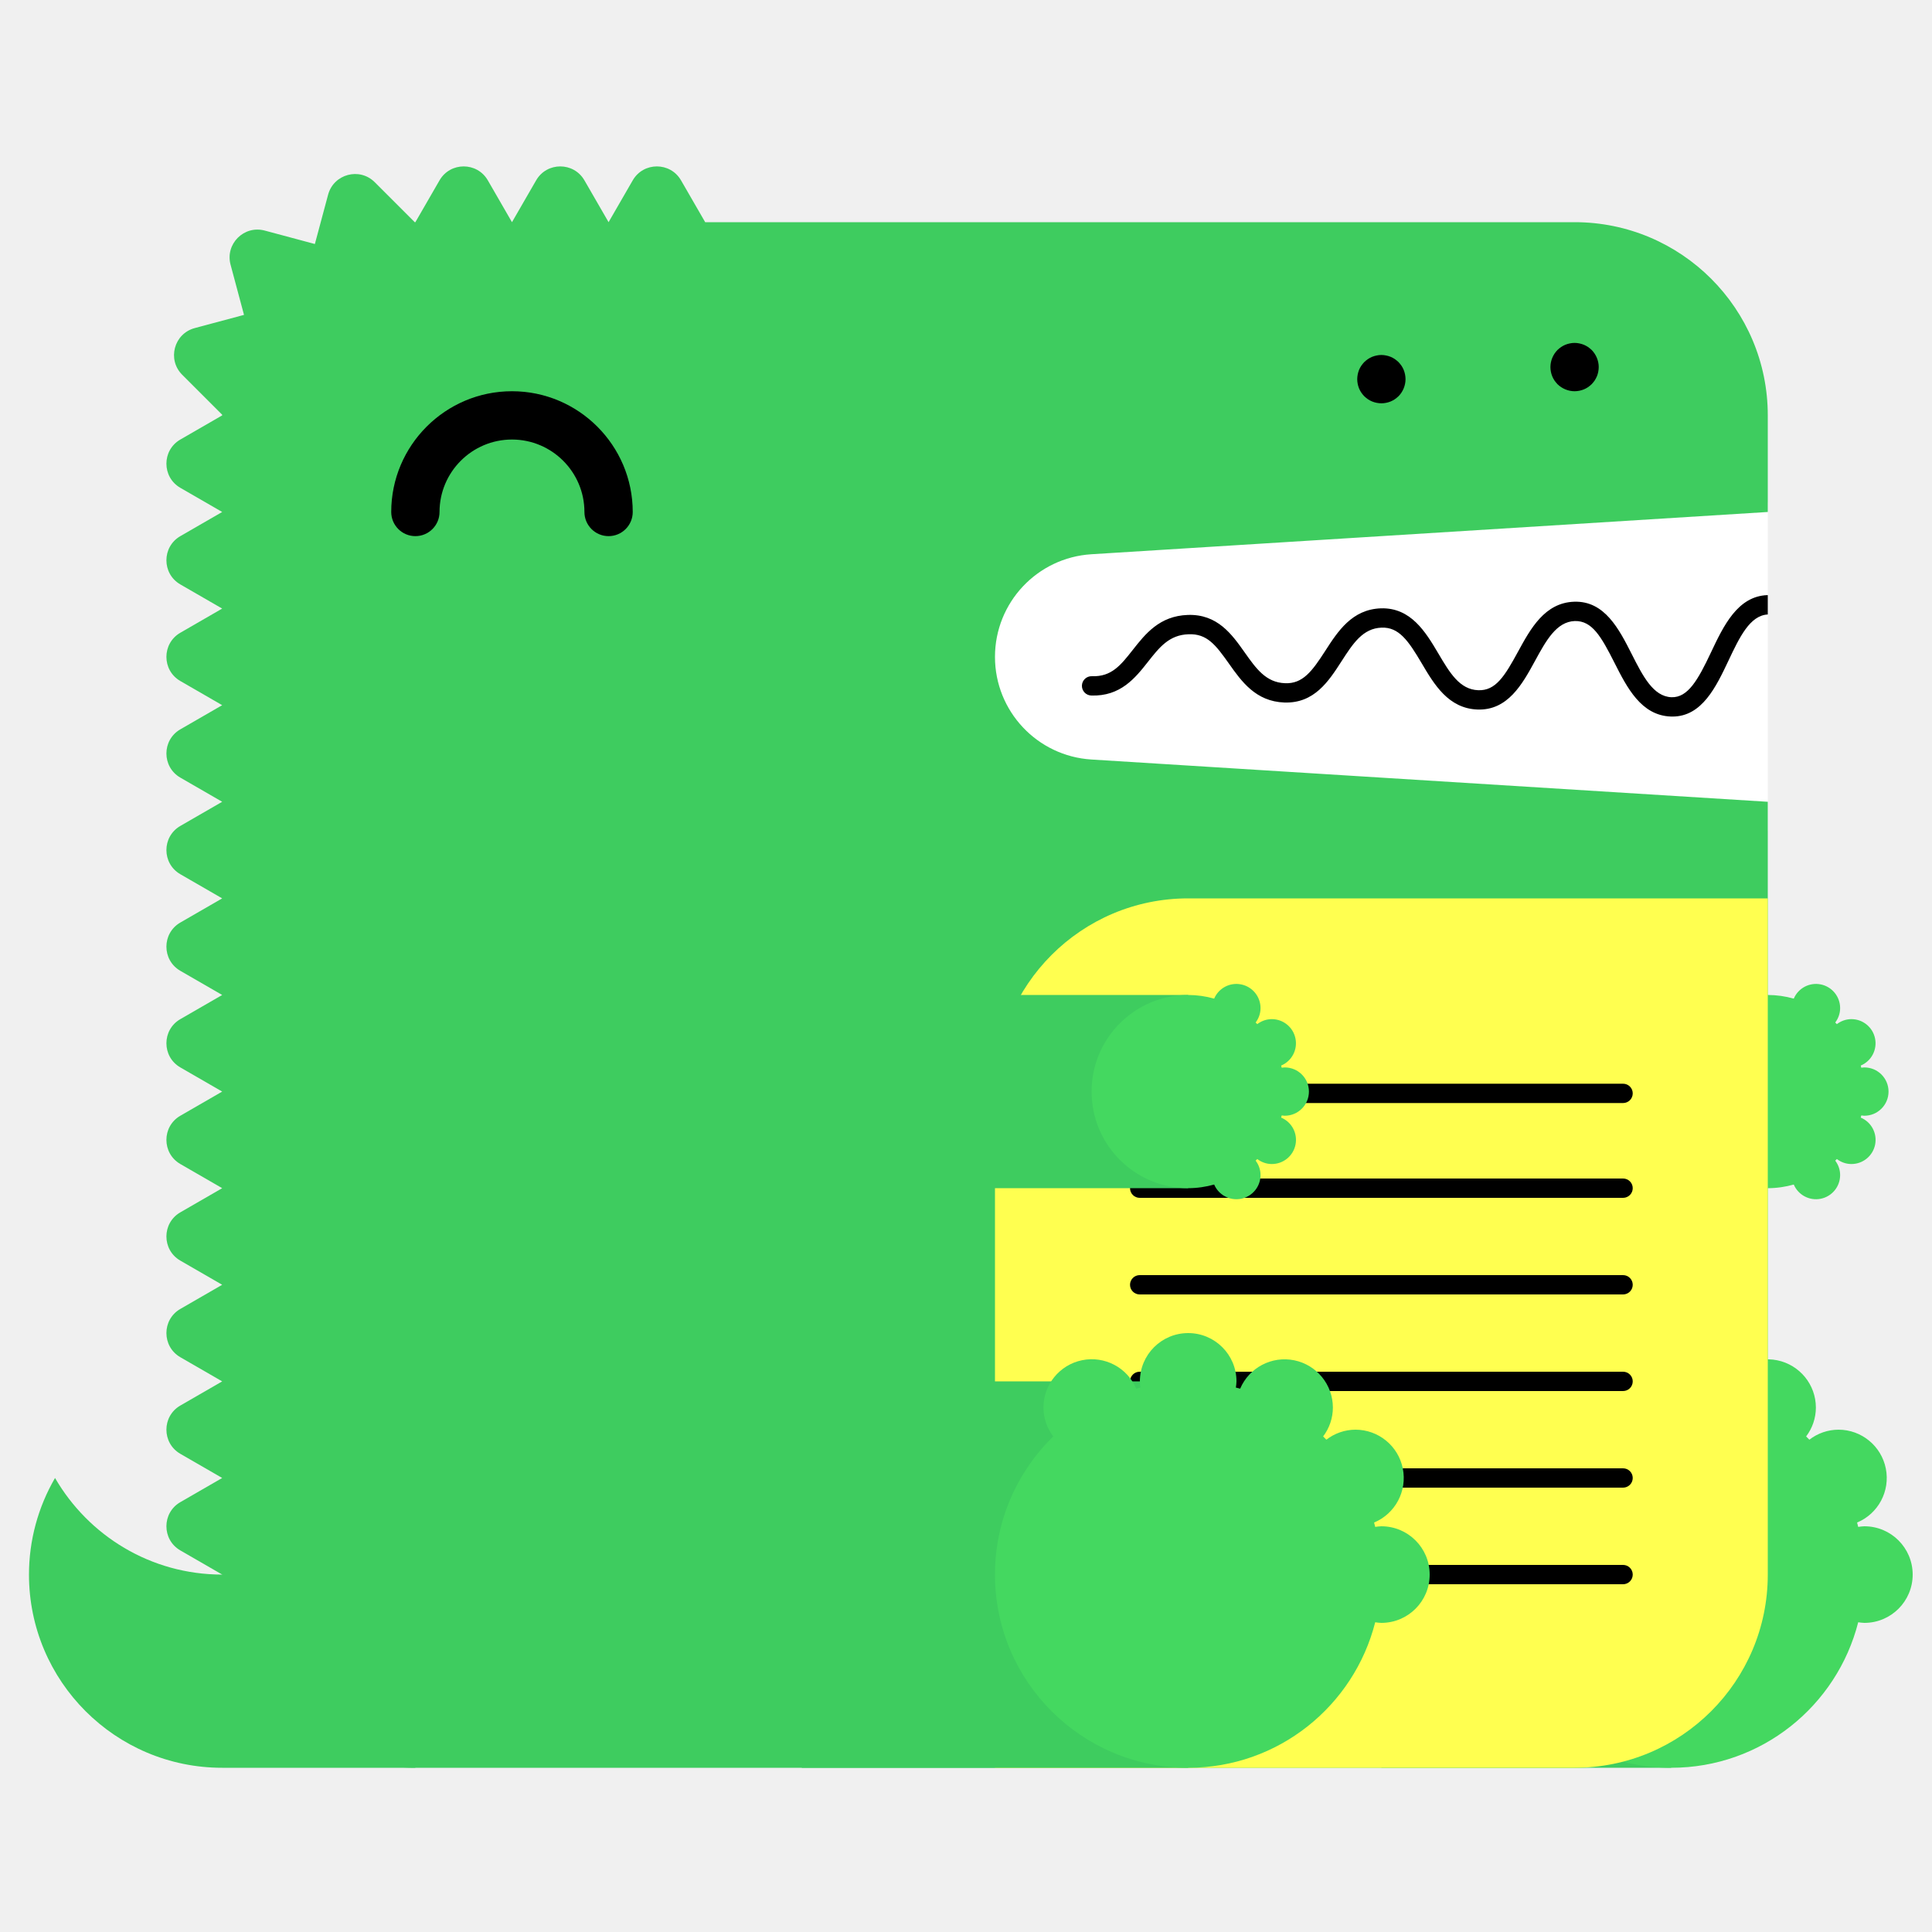
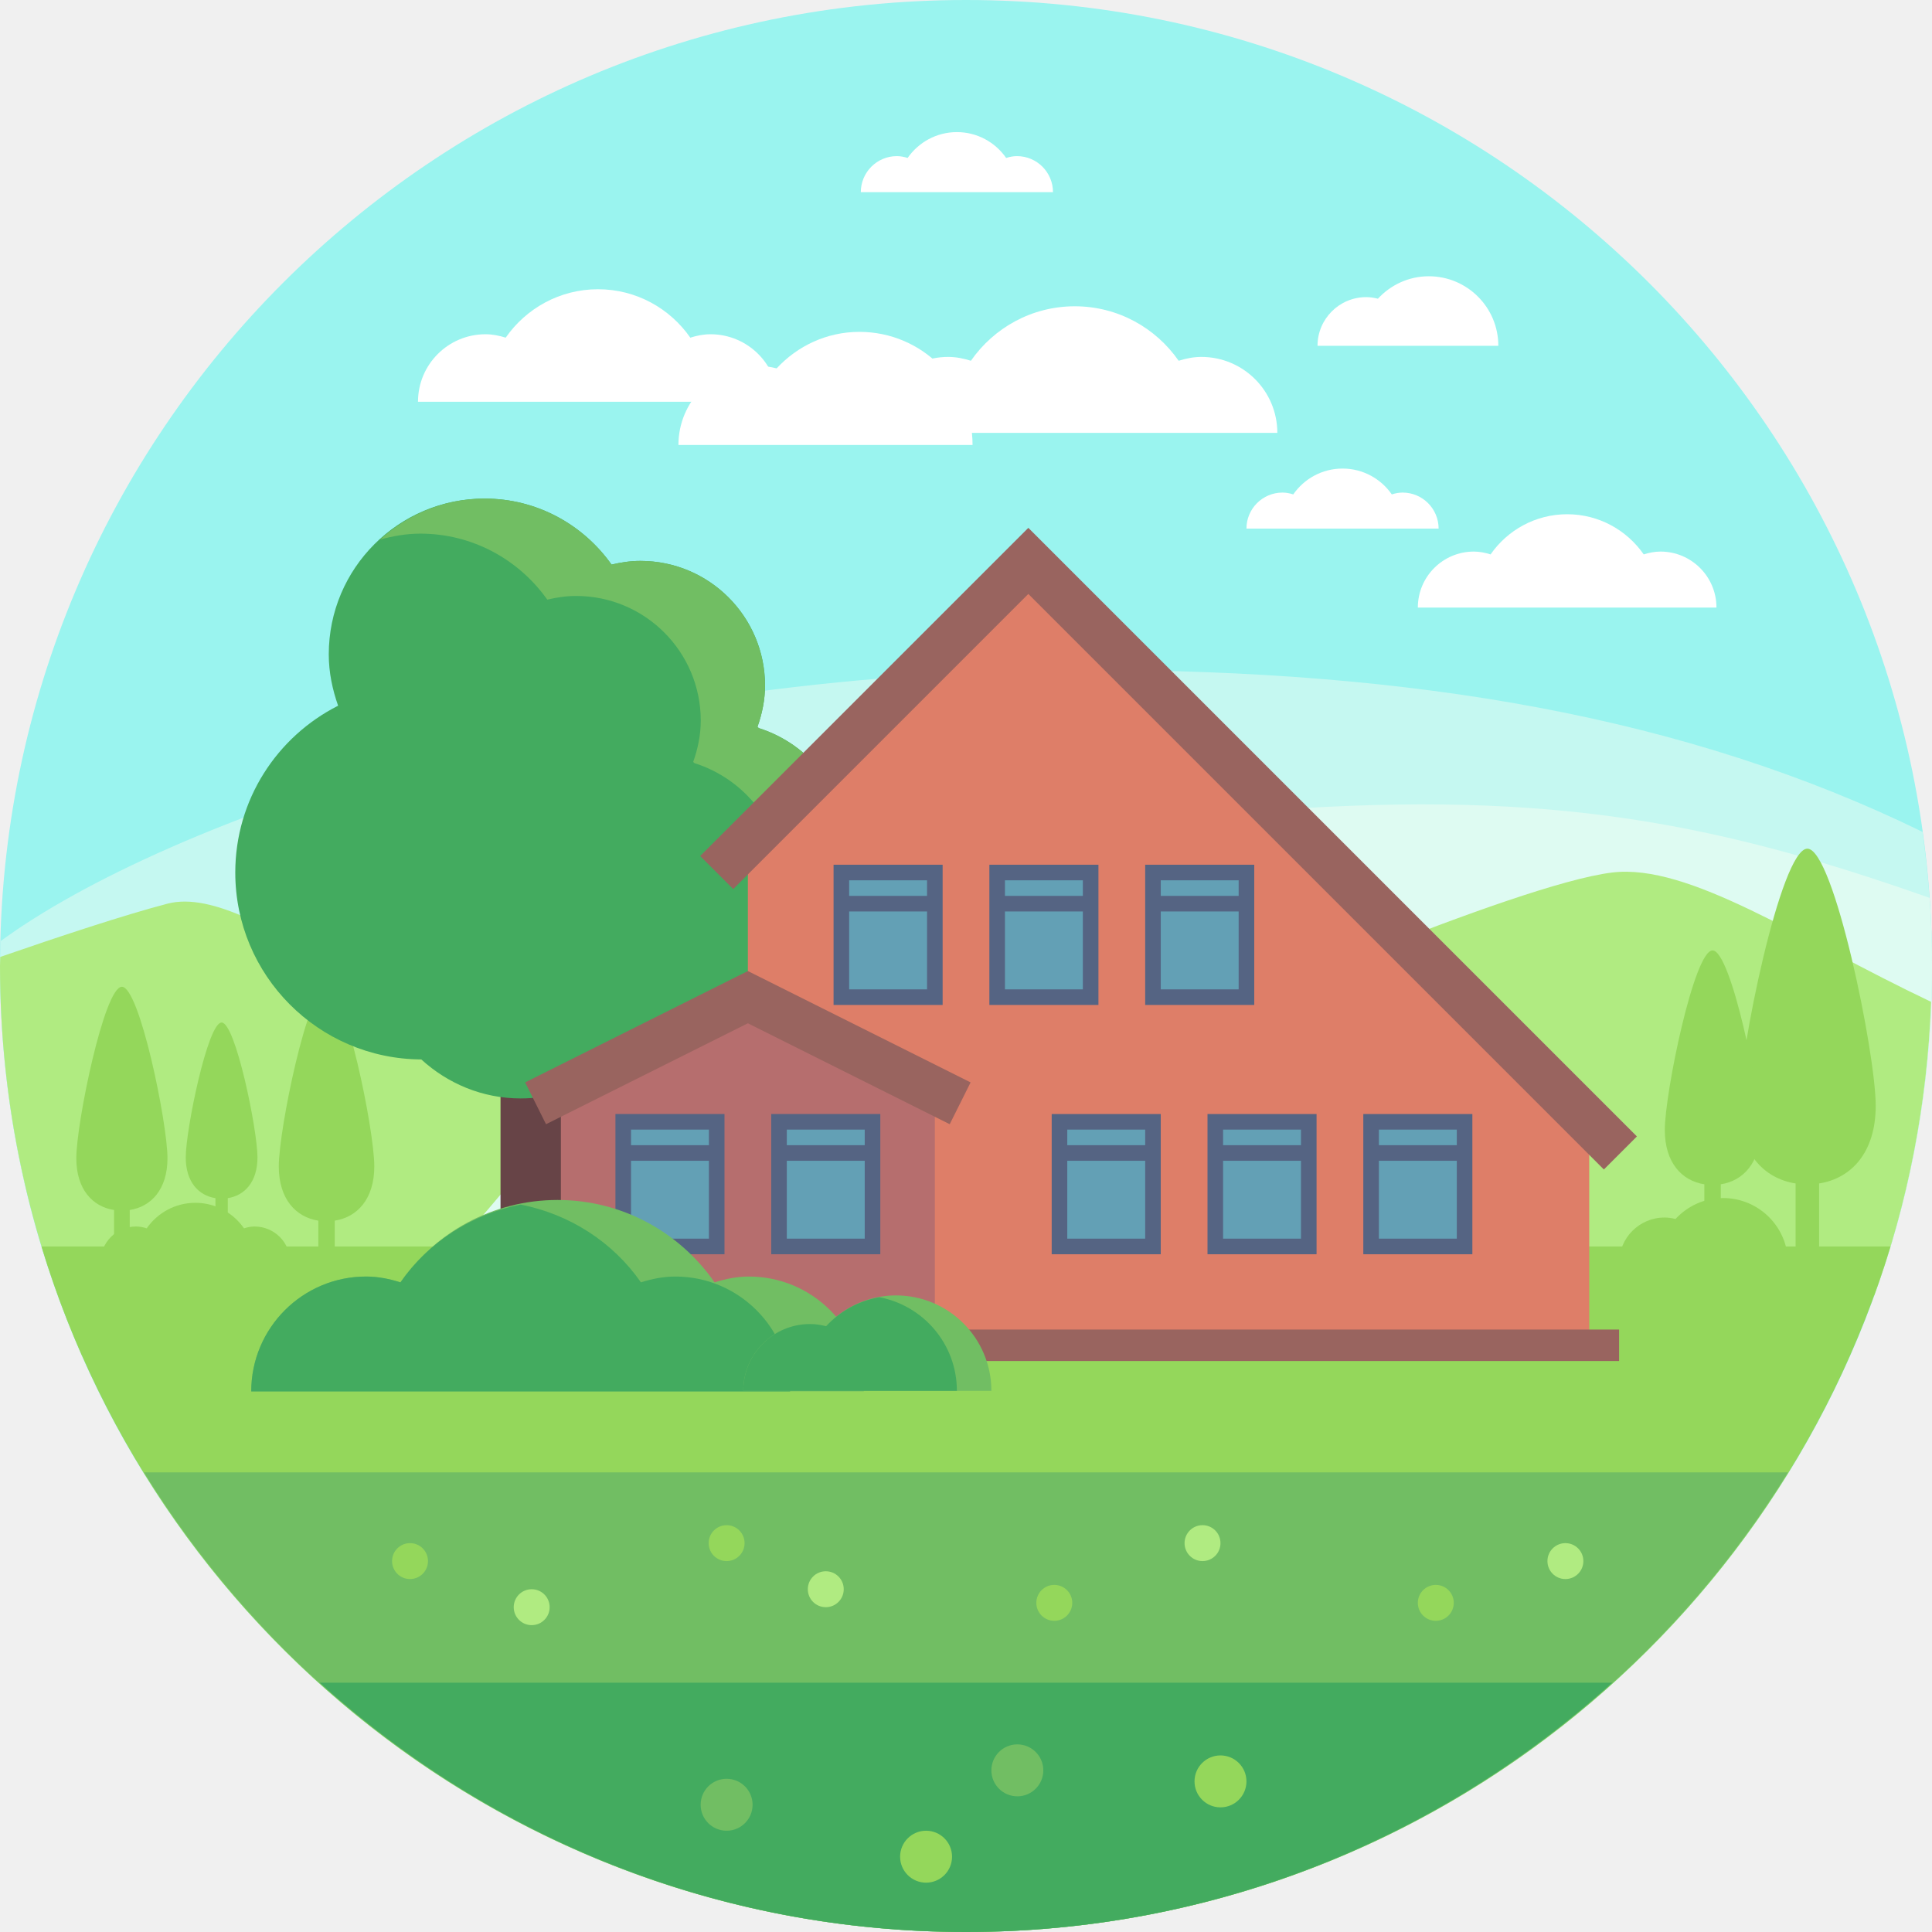
- <svg xmlns="http://www.w3.org/2000/svg" width="200" height="200" viewBox="0 0 200 200">
-   <g fill="none" fill-rule="evenodd">
-     <path fill="#FFF" d="M99 52h84v34H99z" />
-     <path d="M23 163c-7.398 0-13.843-4.027-17.303-10A19.886 19.886 0 0 0 3 163c0 11.046 8.954 20 20 20h20v-20H23z" fill="#3ECC5F" />
-     <path d="M112.98 57.376L183 53V43c0-11.046-8.954-20-20-20H73l-2.5-4.33c-1.112-1.925-3.889-1.925-5 0L63 23l-2.5-4.33c-1.111-1.925-3.889-1.925-5 0L53 23l-2.5-4.33c-1.111-1.925-3.889-1.925-5 0L43 23c-.022 0-.042.003-.065.003l-4.142-4.141c-1.57-1.571-4.252-.853-4.828 1.294l-1.369 5.104-5.192-1.392c-2.148-.575-4.111 1.389-3.535 3.536l1.39 5.193-5.102 1.367c-2.148.576-2.867 3.259-1.296 4.83l4.142 4.142c0 .021-.003.042-.003.064l-4.33 2.5c-1.925 1.111-1.925 3.889 0 5L23 53l-4.33 2.5c-1.925 1.111-1.925 3.889 0 5L23 63l-4.33 2.5c-1.925 1.111-1.925 3.889 0 5L23 73l-4.33 2.5c-1.925 1.111-1.925 3.889 0 5L23 83l-4.33 2.5c-1.925 1.111-1.925 3.889 0 5L23 93l-4.33 2.5c-1.925 1.111-1.925 3.889 0 5L23 103l-4.33 2.5c-1.925 1.111-1.925 3.889 0 5L23 113l-4.33 2.5c-1.925 1.111-1.925 3.889 0 5L23 123l-4.33 2.5c-1.925 1.111-1.925 3.889 0 5L23 133l-4.33 2.5c-1.925 1.111-1.925 3.889 0 5L23 143l-4.33 2.5c-1.925 1.111-1.925 3.889 0 5L23 153l-4.33 2.5c-1.925 1.111-1.925 3.889 0 5L23 163c0 11.046 8.954 20 20 20h120c11.046 0 20-8.954 20-20V83l-70.02-4.376A10.645 10.645 0 0 1 103 68c0-5.621 4.37-10.273 9.98-10.624" fill="#3ECC5F" />
-     <path fill="#3ECC5F" d="M143 183h30v-40h-30z" />
-     <path d="M193 158c-.219 0-.428.037-.639.064-.038-.15-.074-.301-.116-.451A5 5 0 0 0 190.32 148a4.96 4.96 0 0 0-3.016 1.036 26.531 26.531 0 0 0-.335-.336 4.955 4.955 0 0 0 1.011-2.987 5 5 0 0 0-9.599-1.959c-.148-.042-.297-.077-.445-.115.027-.211.064-.42.064-.639a5 5 0 0 0-5-5 5 5 0 0 0-5 5c0 .219.037.428.064.639-.148.038-.297.073-.445.115a4.998 4.998 0 0 0-9.599 1.959c0 1.125.384 2.151 1.011 2.987-3.717 3.632-6.031 8.693-6.031 14.3 0 11.046 8.954 20 20 20 9.339 0 17.16-6.41 19.361-15.064.211.027.42.064.639.064a5 5 0 0 0 5-5 5 5 0 0 0-5-5" fill="#44D860" />
-     <path fill="#3ECC5F" d="M153 123h30v-20h-30z" />
-     <path d="M193 115.5a2.5 2.5 0 1 0 0-5c-.109 0-.214.019-.319.032-.02-.075-.037-.15-.058-.225a2.501 2.501 0 0 0-.963-4.807c-.569 0-1.088.197-1.508.518a6.653 6.653 0 0 0-.168-.168c.314-.417.506-.931.506-1.494a2.5 2.5 0 0 0-4.8-.979A9.987 9.987 0 0 0 183 103c-5.522 0-10 4.478-10 10s4.478 10 10 10c.934 0 1.833-.138 2.69-.377a2.5 2.5 0 0 0 4.8-.979c0-.563-.192-1.077-.506-1.494.057-.055.113-.111.168-.168.42.321.939.518 1.508.518a2.5 2.5 0 0 0 .963-4.807c.021-.074.038-.15.058-.225.105.013.21.032.319.032" fill="#44D860" />
-     <path d="M63 55.5a2.5 2.5 0 0 1-2.5-2.5c0-4.136-3.364-7.5-7.5-7.5s-7.5 3.364-7.5 7.5a2.5 2.5 0 1 1-5 0c0-6.893 5.607-12.5 12.5-12.5S65.5 46.107 65.5 53a2.5 2.5 0 0 1-2.5 2.5" fill="#000" />
-     <path d="M103 183h60c11.046 0 20-8.954 20-20V93h-60c-11.046 0-20 8.954-20 20v70z" fill="#FFFF50" />
-     <path d="M168.02 124h-50.04a1 1 0 1 1 0-2h50.04a1 1 0 1 1 0 2m0 20h-50.04a1 1 0 1 1 0-2h50.04a1 1 0 1 1 0 2m0 20h-50.04a1 1 0 1 1 0-2h50.04a1 1 0 1 1 0 2m0-49.814h-50.04a1 1 0 1 1 0-2h50.04a1 1 0 1 1 0 2m0 19.814h-50.04a1 1 0 1 1 0-2h50.04a1 1 0 1 1 0 2m0 20h-50.04a1 1 0 1 1 0-2h50.04a1 1 0 1 1 0 2M183 61.611c-.012 0-.022-.006-.034-.005-3.09.105-4.552 3.196-5.842 5.923-1.346 2.85-2.387 4.703-4.093 4.647-1.889-.068-2.969-2.202-4.113-4.46-1.314-2.594-2.814-5.536-5.963-5.426-3.046.104-4.513 2.794-5.807 5.167-1.377 2.528-2.314 4.065-4.121 3.994-1.927-.07-2.951-1.805-4.136-3.813-1.321-2.236-2.848-4.75-5.936-4.664-2.994.103-4.465 2.385-5.763 4.4-1.373 2.13-2.335 3.428-4.165 3.351-1.973-.07-2.992-1.51-4.171-3.177-1.324-1.873-2.816-3.993-5.895-3.89-2.928.1-4.399 1.97-5.696 3.618-1.232 1.564-2.194 2.802-4.229 2.724a1 1 0 0 0-.072 2c3.017.101 4.545-1.8 5.872-3.487 1.177-1.496 2.193-2.787 4.193-2.855 1.926-.082 2.829 1.115 4.195 3.045 1.297 1.834 2.769 3.914 5.731 4.021 3.103.104 4.596-2.215 5.918-4.267 1.182-1.834 2.202-3.417 4.15-3.484 1.793-.067 2.769 1.35 4.145 3.681 1.297 2.197 2.766 4.686 5.787 4.796 3.125.108 4.634-2.62 5.949-5.035 1.139-2.088 2.214-4.06 4.119-4.126 1.793-.042 2.728 1.595 4.111 4.33 1.292 2.553 2.757 5.445 5.825 5.556l.169.003c3.064 0 4.518-3.075 5.805-5.794 1.139-2.41 2.217-4.68 4.067-4.773v-2z" fill="#000" />
-     <path fill="#3ECC5F" d="M83 183h40v-40H83z" />
-     <path d="M143 158c-.219 0-.428.037-.639.064-.038-.15-.074-.301-.116-.451A5 5 0 0 0 140.32 148a4.96 4.96 0 0 0-3.016 1.036 26.531 26.531 0 0 0-.335-.336 4.955 4.955 0 0 0 1.011-2.987 5 5 0 0 0-9.599-1.959c-.148-.042-.297-.077-.445-.115.027-.211.064-.42.064-.639a5 5 0 0 0-5-5 5 5 0 0 0-5 5c0 .219.037.428.064.639-.148.038-.297.073-.445.115a4.998 4.998 0 0 0-9.599 1.959c0 1.125.384 2.151 1.011 2.987-3.717 3.632-6.031 8.693-6.031 14.3 0 11.046 8.954 20 20 20 9.339 0 17.16-6.41 19.361-15.064.211.027.42.064.639.064a5 5 0 0 0 5-5 5 5 0 0 0-5-5" fill="#44D860" />
-     <path fill="#3ECC5F" d="M83 123h40v-20H83z" />
-     <path d="M133 115.5a2.5 2.5 0 1 0 0-5c-.109 0-.214.019-.319.032-.02-.075-.037-.15-.058-.225a2.501 2.501 0 0 0-.963-4.807c-.569 0-1.088.197-1.508.518a6.653 6.653 0 0 0-.168-.168c.314-.417.506-.931.506-1.494a2.5 2.5 0 0 0-4.8-.979A9.987 9.987 0 0 0 123 103c-5.522 0-10 4.478-10 10s4.478 10 10 10c.934 0 1.833-.138 2.69-.377a2.5 2.5 0 0 0 4.8-.979c0-.563-.192-1.077-.506-1.494.057-.055.113-.111.168-.168.42.321.939.518 1.508.518a2.5 2.5 0 0 0 .963-4.807c.021-.074.038-.15.058-.225.105.013.21.032.319.032" fill="#44D860" />
-     <path d="M143 41.75c-.16 0-.33-.02-.49-.05a2.52 2.52 0 0 1-.47-.14c-.15-.06-.29-.14-.431-.23-.13-.09-.259-.2-.38-.31-.109-.12-.219-.24-.309-.38s-.17-.28-.231-.43a2.619 2.619 0 0 1-.189-.96c0-.16.02-.33.05-.49.03-.16.08-.31.139-.47.061-.15.141-.29.231-.43.09-.13.2-.26.309-.38.121-.11.25-.22.38-.31.141-.09.281-.17.431-.23.149-.06.31-.11.47-.14.32-.07.65-.07.98 0 .159.03.32.08.47.14.149.06.29.14.43.23.13.09.259.2.38.31.11.12.22.25.31.38.09.14.17.28.23.43.06.16.11.31.14.47.029.16.05.33.05.49 0 .66-.271 1.31-.73 1.77-.121.11-.25.22-.38.31-.14.09-.281.17-.43.23a2.565 2.565 0 0 1-.96.19m20-1.25c-.66 0-1.3-.27-1.771-.73a3.802 3.802 0 0 1-.309-.38c-.09-.14-.17-.28-.231-.43a2.619 2.619 0 0 1-.189-.96c0-.66.27-1.3.729-1.77.121-.11.25-.22.38-.31.141-.09.281-.17.431-.23.149-.06.31-.11.47-.14.32-.07.66-.07.98 0 .159.03.32.08.47.14.149.06.29.14.43.23.13.09.259.2.38.31.459.47.73 1.11.73 1.77 0 .16-.021.33-.05.49-.03.16-.08.32-.14.47-.07.15-.14.29-.23.43-.09.13-.2.26-.31.38-.121.11-.25.22-.38.31-.14.09-.281.17-.43.23a2.565 2.565 0 0 1-.96.19" fill="#000" />
-   </g>
+ <svg xmlns="http://www.w3.org/2000/svg" width="800px" height="800px" viewBox="0 0 1024 1024" class="icon" version="1.1">
+   <path d="M512 512m-512 0a512 512 0 1 0 1024 0 512 512 0 1 0-1024 0Z" fill="#9AF4EF" />
+   <path d="M0.334 498.79C0.222 503.192 0 507.57 0 512c0 39.73 4.674 78.344 13.238 115.474 95.518 59.654 311.474 101.3 562.762 101.3 161.688 0 308.72-17.258 418.524-45.438C1013.552 629.756 1024 572.108 1024 512c0-24.138-1.794-47.846-5.026-71.094-125.04-61.034-268.944-85.808-442.974-85.808-263.306-0.002-487.87 79.434-575.666 143.692z" fill="#C5F8F1" />
+   <path d="M3.112 551.09c-0.112 4.128-0.31 8.236-0.336 12.386 2.216 21.744 5.65 43.128 10.462 63.998 95.518 59.654 311.474 101.3 562.762 101.3 161.688 0 308.72-17.258 418.524-45.438C1013.552 629.756 1024 572.108 1024 512c0-12.148-0.46-24.184-1.324-36.11-119.76-42.342-209.256-57.712-362.03-45.47-282.22 22.612-563.13 56.414-657.534 120.67z" fill="#DEFBF2" />
+   <path d="M88.766 478.968c-22.874 5.968-58.164 17.676-88.644 28.22C0.106 508.798 0 510.386 0 512c0 73.412 15.564 143.154 43.392 206.276 51.192 4.58 119.344 10.498 129.684 10.498 16.86 0 144.028-158.496 144.028-158.496-93.808-8.754-180.862-103.698-228.338-91.31zM1023.52 530.998c-70.546-33.542-128.308-73.45-169.006-68.548-51.418 6.194-218.644 79.504-218.644 79.504l222.968 144.636h134.586c17.712-48.828 28.106-101.134 30.096-155.592z" fill="#B0EB81" />
+   <path d="M994.166 586.052c0-27.806-22.194-136.238-36.23-136.238s-36.23 108.432-36.23 136.238c0 24.84 12.974 38.546 30.002 41.204v34.086a6.228 6.228 0 0 0 6.23 6.226 6.228 6.228 0 0 0 6.23-6.226v-34.086c17.026-2.66 29.998-16.366 29.998-41.204z" fill="#94D75B" />
+   <path d="M933.006 598.92c0-19.426-15.504-95.178-25.312-95.178s-25.312 75.752-25.312 95.178c0 17.354 9.064 26.928 20.96 28.786v23.812a4.35 4.35 0 0 0 8.704 0v-23.814c11.898-1.858 20.96-11.432 20.96-28.784zM198.388 618.188c0-19.426-15.504-95.178-25.312-95.178-9.806 0-25.312 75.752-25.312 95.178 0 17.354 9.064 26.928 20.96 28.786v23.812a4.35 4.35 0 0 0 8.704 0v-23.814c11.896-1.856 20.96-11.43 20.96-28.784zM136.466 613.428c0-14.588-11.644-71.472-19.008-71.472-7.364 0-19.008 56.886-19.008 71.472 0 13.032 6.806 20.222 15.74 21.616v17.882a3.266 3.266 0 0 0 6.536 0v-17.882c8.934-1.396 15.74-8.586 15.74-21.616zM88.766 613.858c0-18.542-14.8-90.848-24.16-90.848s-24.16 72.306-24.16 90.848c0 16.564 8.652 25.704 20.006 27.476v22.73a4.152 4.152 0 0 0 8.308 0v-22.73c11.356-1.774 20.006-10.912 20.006-27.476z" fill="#94D75B" />
+   <path d="M281.806 704.686a16.512 16.512 0 0 1-16.516-16.516V429.42c0-9.12 7.388-16.516 16.516-16.516s16.516 7.396 16.516 16.516v258.75a16.512 16.512 0 0 1-16.516 16.516z" fill="#674447" />
+   <path d="M437.226 488.14c7.562-10.888 12.056-24.064 12.056-38.324 0-30.102-19.882-55.29-47.13-63.916-0.242-0.198-0.438-0.448-0.682-0.646 2.432-6.886 4.008-14.18 4.008-21.898 0-36.486-29.578-66.064-66.064-66.064-5.284 0-10.354 0.78-15.28 1.952-14.96-21.108-39.462-34.984-67.302-34.984-45.608 0-82.58 36.972-82.58 82.58 0 9.584 1.952 18.644 4.956 27.204-32.304 16.328-54.504 49.738-54.504 88.41 0 54.558 44.096 98.796 98.59 99.072 13.944 12.718 32.318 20.67 52.678 20.67 15.138 0 29.144-4.488 41.13-11.916 6.15 1.15 12.464 1.828 18.95 1.828 12.524 0 24.47-2.346 35.572-6.44 32.29 4.484 64.838 8.244 66.886 5.516 1.642-2.188-2.034-30.296-7.054-63.342a103.128 103.128 0 0 0 5.77-19.702z" fill="#43AB5F" />
+   <path d="M437.226 488.14c7.562-10.888 12.056-24.064 12.056-38.324 0-30.102-19.882-55.29-47.13-63.916-0.242-0.198-0.438-0.448-0.682-0.646 2.432-6.886 4.008-14.18 4.008-21.898 0-36.486-29.578-66.064-66.064-66.064-5.284 0-10.354 0.78-15.28 1.952-14.96-21.108-39.462-34.984-67.302-34.984-21.406 0-40.722 8.354-55.394 21.712 6.844-1.838 13.906-3.132 21.33-3.132 27.84 0 52.342 13.876 67.302 34.984 4.926-1.172 9.996-1.952 15.28-1.952 36.486 0 66.064 29.578 66.064 66.064 0 7.718-1.574 15.014-4.008 21.898 0.244 0.196 0.44 0.446 0.682 0.646 27.248 8.626 47.13 33.814 47.13 63.916 0 14.262-4.492 27.436-12.056 38.324a103.27 103.27 0 0 1-5.77 19.7c2.516 16.568 4.692 31.886 6.034 43.328 19.044 2.19 33.734 3.234 35.084 1.434 1.642-2.188-2.034-30.296-7.054-63.342a103.066 103.066 0 0 0 5.77-19.7z" fill="#71BE63" />
+   <path d="M21.994 660.646C85.698 870.908 280.938 1024 512 1024s426.302-153.092 490.006-363.354H21.994z" fill="#94D75B" />
+   <path d="M396.388 445.936l148.644-148.646L842.322 594.58v115.614H396.388z" fill="#DE7E68" />
+   <path d="M504.602 704.688h353.548v16.682H504.602z" fill="#99645F" />
+   <path d="M495.484 710.194h-198.194v-132.13l99.098-49.548 99.096 49.548z" fill="#B66E6E" />
+   <path d="M636.754 189.174c-4.224 0-8.216 0.832-12.042 2.038-12.12-17.422-32.224-28.876-55.056-28.876S526.72 173.79 514.6 191.212c-3.826-1.206-7.818-2.038-12.042-2.038-22.234 0-40.258 18.024-40.258 40.258h214.71c0.002-22.234-18.022-40.258-40.256-40.258zM743.398 261.076c-2.004 0-3.898 0.394-5.712 0.966-5.748-8.264-15.286-13.698-26.116-13.698s-20.366 5.434-26.116 13.698c-1.814-0.572-3.708-0.966-5.712-0.966a19.096 19.096 0 0 0-19.096 19.096h101.85c-0.002-10.546-8.552-19.096-19.098-19.096zM539.002 82.752c-2.004 0-3.898 0.394-5.712 0.966-5.75-8.264-15.286-13.698-26.116-13.698s-20.366 5.434-26.116 13.698c-1.814-0.572-3.708-0.966-5.712-0.966a19.096 19.096 0 0 0-19.096 19.096h101.85c0-10.546-8.55-19.096-19.098-19.096z" fill="#FFFFFF" />
+   <path d="M880.086 292.344c-3.114 0-6.056 0.612-8.876 1.502-8.934-12.844-23.754-21.288-40.586-21.288s-31.652 8.444-40.586 21.288c-2.82-0.89-5.764-1.502-8.876-1.502-16.39 0-29.678 13.286-29.678 29.678h158.28c0-16.39-13.288-29.678-29.678-29.678zM376.58 177.158c-3.754 0-7.302 0.738-10.702 1.81-10.77-15.482-28.636-25.662-48.926-25.662s-38.156 10.18-48.926 25.662c-3.4-1.072-6.948-1.81-10.702-1.81-19.758 0-35.776 16.018-35.776 35.776h190.806c0.002-19.758-16.014-35.776-35.774-35.776z" fill="#FFFFFF" />
+   <path d="M850.08 619.854L545.032 314.806l-156.402 156.404-17.518-17.516 173.92-173.92 322.564 322.564zM503.37 595.854l-106.982-53.492-106.984 53.492-11.066-22.16 118.05-59.024 118.048 59.024z" fill="#99645F" />
+   <path d="M445.936 462.452h49.548v66.064h-49.548z" fill="#63A0B5" />
+   <path d="M499.612 532.646h-57.806v-74.322h57.806v74.322z m-49.548-8.258h41.29V466.58h-41.29v57.808z" fill="#556483" />
+   <path d="M445.936 474.838h49.548v8.258h-49.548z" fill="#556483" />
+   <path d="M528.516 462.452h49.548v66.064h-49.548z" fill="#63A0B5" />
+   <path d="M582.194 532.646h-57.806v-74.322h57.806v74.322z m-49.548-8.258h41.29V466.58h-41.29v57.808z" fill="#556483" />
+   <path d="M528.516 474.838h49.548v8.258h-49.548z" fill="#556483" />
+   <path d="M611.096 462.452h49.548v66.064h-49.548z" fill="#63A0B5" />
+   <path d="M664.774 532.646h-57.806v-74.322h57.806v74.322z m-49.548-8.258h41.29V466.58h-41.29v57.808z" fill="#556483" />
+   <path d="M611.096 474.838h49.548v8.258h-49.548z" fill="#556483" />
+   <path d="M561.548 594.58h49.548v66.064h-49.548z" fill="#63A0B5" />
+   <path d="M615.226 664.774H557.42v-74.322h57.806v74.322z m-49.548-8.258h41.29v-57.806h-41.29v57.806z" fill="#556483" />
+   <path d="M561.548 606.968h49.548v8.258h-49.548z" fill="#556483" />
+   <path d="M644.13 594.58h49.548v66.064h-49.548z" fill="#63A0B5" />
+   <path d="M697.806 664.774H640v-74.322h57.806v74.322z m-49.548-8.258h41.29v-57.806h-41.29v57.806z" fill="#556483" />
+   <path d="M644.13 606.968h49.548v8.258h-49.548z" fill="#556483" />
+   <path d="M726.71 594.58h49.548v66.064h-49.548z" fill="#63A0B5" />
+   <path d="M780.388 664.774H722.58v-74.322h57.806v74.322z m-49.55-8.258h41.29v-57.806h-41.29v57.806z" fill="#556483" />
+   <path d="M726.71 606.968h49.548v8.258h-49.548z" fill="#556483" />
+   <path d="M330.322 594.58h49.548v66.064h-49.548z" fill="#63A0B5" />
+   <path d="M384 664.774h-57.806v-74.322H384v74.322z m-49.548-8.258h41.29v-57.806h-41.29v57.806z" fill="#556483" />
+   <path d="M330.322 606.968h49.548v8.258h-49.548z" fill="#556483" />
+   <path d="M412.904 594.58h49.548v66.064h-49.548z" fill="#63A0B5" />
+   <path d="M466.58 664.774h-57.806v-74.322h57.806v74.322z m-49.548-8.258h41.29v-57.806h-41.29v57.806z" fill="#556483" />
+   <path d="M412.904 606.968h49.548v8.258h-49.548z" fill="#556483" />
+   <path d="M396.944 676.592c-6.386 0-12.424 1.258-18.208 3.082-18.326-26.344-48.724-43.664-83.246-43.664s-64.922 17.32-83.246 43.664c-5.784-1.824-11.822-3.082-18.208-3.082-33.62 0-60.872 27.254-60.872 60.872h324.654c-0.002-33.618-27.256-60.872-60.874-60.872z" fill="#71BE63" />
+   <path d="M357.91 676.59c-6.386 0-12.424 1.258-18.208 3.082-14.748-21.2-37.486-36.04-63.73-41.228-26.244 5.188-48.982 20.028-63.73 41.228-5.786-1.824-11.822-3.082-18.208-3.082-33.62 0-60.874 27.254-60.874 60.874h285.622c0.002-33.62-27.252-60.874-60.872-60.874z" fill="#43AB5F" />
+   <path d="M393.95 737.166c0-19.552 15.85-35.404 35.404-35.404 2.952 0 5.772 0.466 8.514 1.148 9.238-9.976 22.336-16.32 37.006-16.32 27.932 0 50.576 22.644 50.576 50.576h-131.5z" fill="#71BE63" />
+   <path d="M466.024 687.54c-11.034 1.992-20.834 7.46-28.158 15.37-2.742-0.68-5.562-1.146-8.514-1.146-19.554 0-35.404 15.85-35.404 35.404h113.224c0.002-24.706-17.732-45.204-41.148-49.628z" fill="#43AB5F" />
+   <path d="M512 1024c184.272 0 345.522-97.534 435.68-243.612H76.32C166.478 926.466 327.728 1024 512 1024z" fill="#71BE63" />
+   <path d="M854.514 891.87H169.486C260.166 973.848 380.102 1024 512 1024s251.834-50.152 342.514-132.13z" fill="#43AB5F" />
+   <path d="M134.958 650.08c-1.978 0-3.846 0.39-5.638 0.954-5.674-8.156-15.088-13.52-25.776-13.52s-20.102 5.362-25.776 13.52c-1.792-0.564-3.66-0.954-5.638-0.954a18.848 18.848 0 0 0-18.848 18.848h100.526c0-10.408-8.44-18.848-18.85-18.848z" fill="#94D75B" />
+   <path d="M858.15 669.418c0-13.312 10.792-24.104 24.104-24.104 2.01 0 3.93 0.318 5.796 0.782 6.29-6.792 15.208-11.112 25.194-11.112 19.018 0 34.434 15.416 34.434 34.434h-89.528z" fill="#94D75B" />
+   <path d="M359.584 235.854c0-23.18 18.79-41.97 41.97-41.97 3.498 0 6.844 0.554 10.092 1.36 10.952-11.826 26.48-19.348 43.87-19.348 33.114 0 59.958 26.844 59.958 59.958h-155.89z" fill="#FFFFFF" />
+   <path d="M698.314 183.286c0-14.25 11.552-25.802 25.802-25.802 2.15 0 4.208 0.34 6.204 0.836 6.732-7.27 16.278-11.894 26.97-11.894 20.358 0 36.86 16.504 36.86 36.86h-95.836z" fill="#FFFFFF" />
+   <path d="M490.838 984.086m-13.764 0a13.764 13.764 0 1 0 27.528 0 13.764 13.764 0 1 0-27.528 0Z" fill="#94D75B" />
+   <path d="M646.882 944.172m-13.764 0a13.764 13.764 0 1 0 27.528 0 13.764 13.764 0 1 0-27.528 0Z" fill="#94D75B" />
+   <path d="M281.806 851.842m-9.52 0a9.52 9.52 0 1 0 19.04 0 9.52 9.52 0 1 0-19.04 0Z" fill="#B0EB81" />
+   <path d="M385.122 817.892m-9.52 0a9.52 9.52 0 1 0 19.04 0 9.52 9.52 0 1 0-19.04 0Z" fill="#94D75B" />
+   <path d="M217.322 827.412m-9.52 0a9.52 9.52 0 1 0 19.04 0 9.52 9.52 0 1 0-19.04 0Z" fill="#94D75B" />
+   <path d="M437.678 842.322m-9.52 0a9.52 9.52 0 1 0 19.04 0 9.52 9.52 0 1 0-19.04 0Z" fill="#B0EB81" />
+   <path d="M637.362 817.892m-9.52 0a9.52 9.52 0 1 0 19.04 0 9.52 9.52 0 1 0-19.04 0Z" fill="#B0EB81" />
+   <path d="M829.696 827.412m-9.52 0a9.52 9.52 0 1 0 19.04 0 9.52 9.52 0 1 0-19.04 0Z" fill="#B0EB81" />
+   <path d="M558.796 849.548m-9.52 0a9.52 9.52 0 1 0 19.04 0 9.52 9.52 0 1 0-19.04 0Z" fill="#94D75B" />
+   <path d="M761.004 849.548m-9.52 0a9.52 9.52 0 1 0 19.04 0 9.52 9.52 0 1 0-19.04 0Z" fill="#94D75B" />
+   <path d="M385.122 956.56m-13.764 0a13.764 13.764 0 1 0 27.528 0 13.764 13.764 0 1 0-27.528 0Z" fill="#71BE63" />
+   <path d="M539.212 938.322m-13.764 0a13.764 13.764 0 1 0 27.528 0 13.764 13.764 0 1 0-27.528 0Z" fill="#71BE63" />
</svg>
